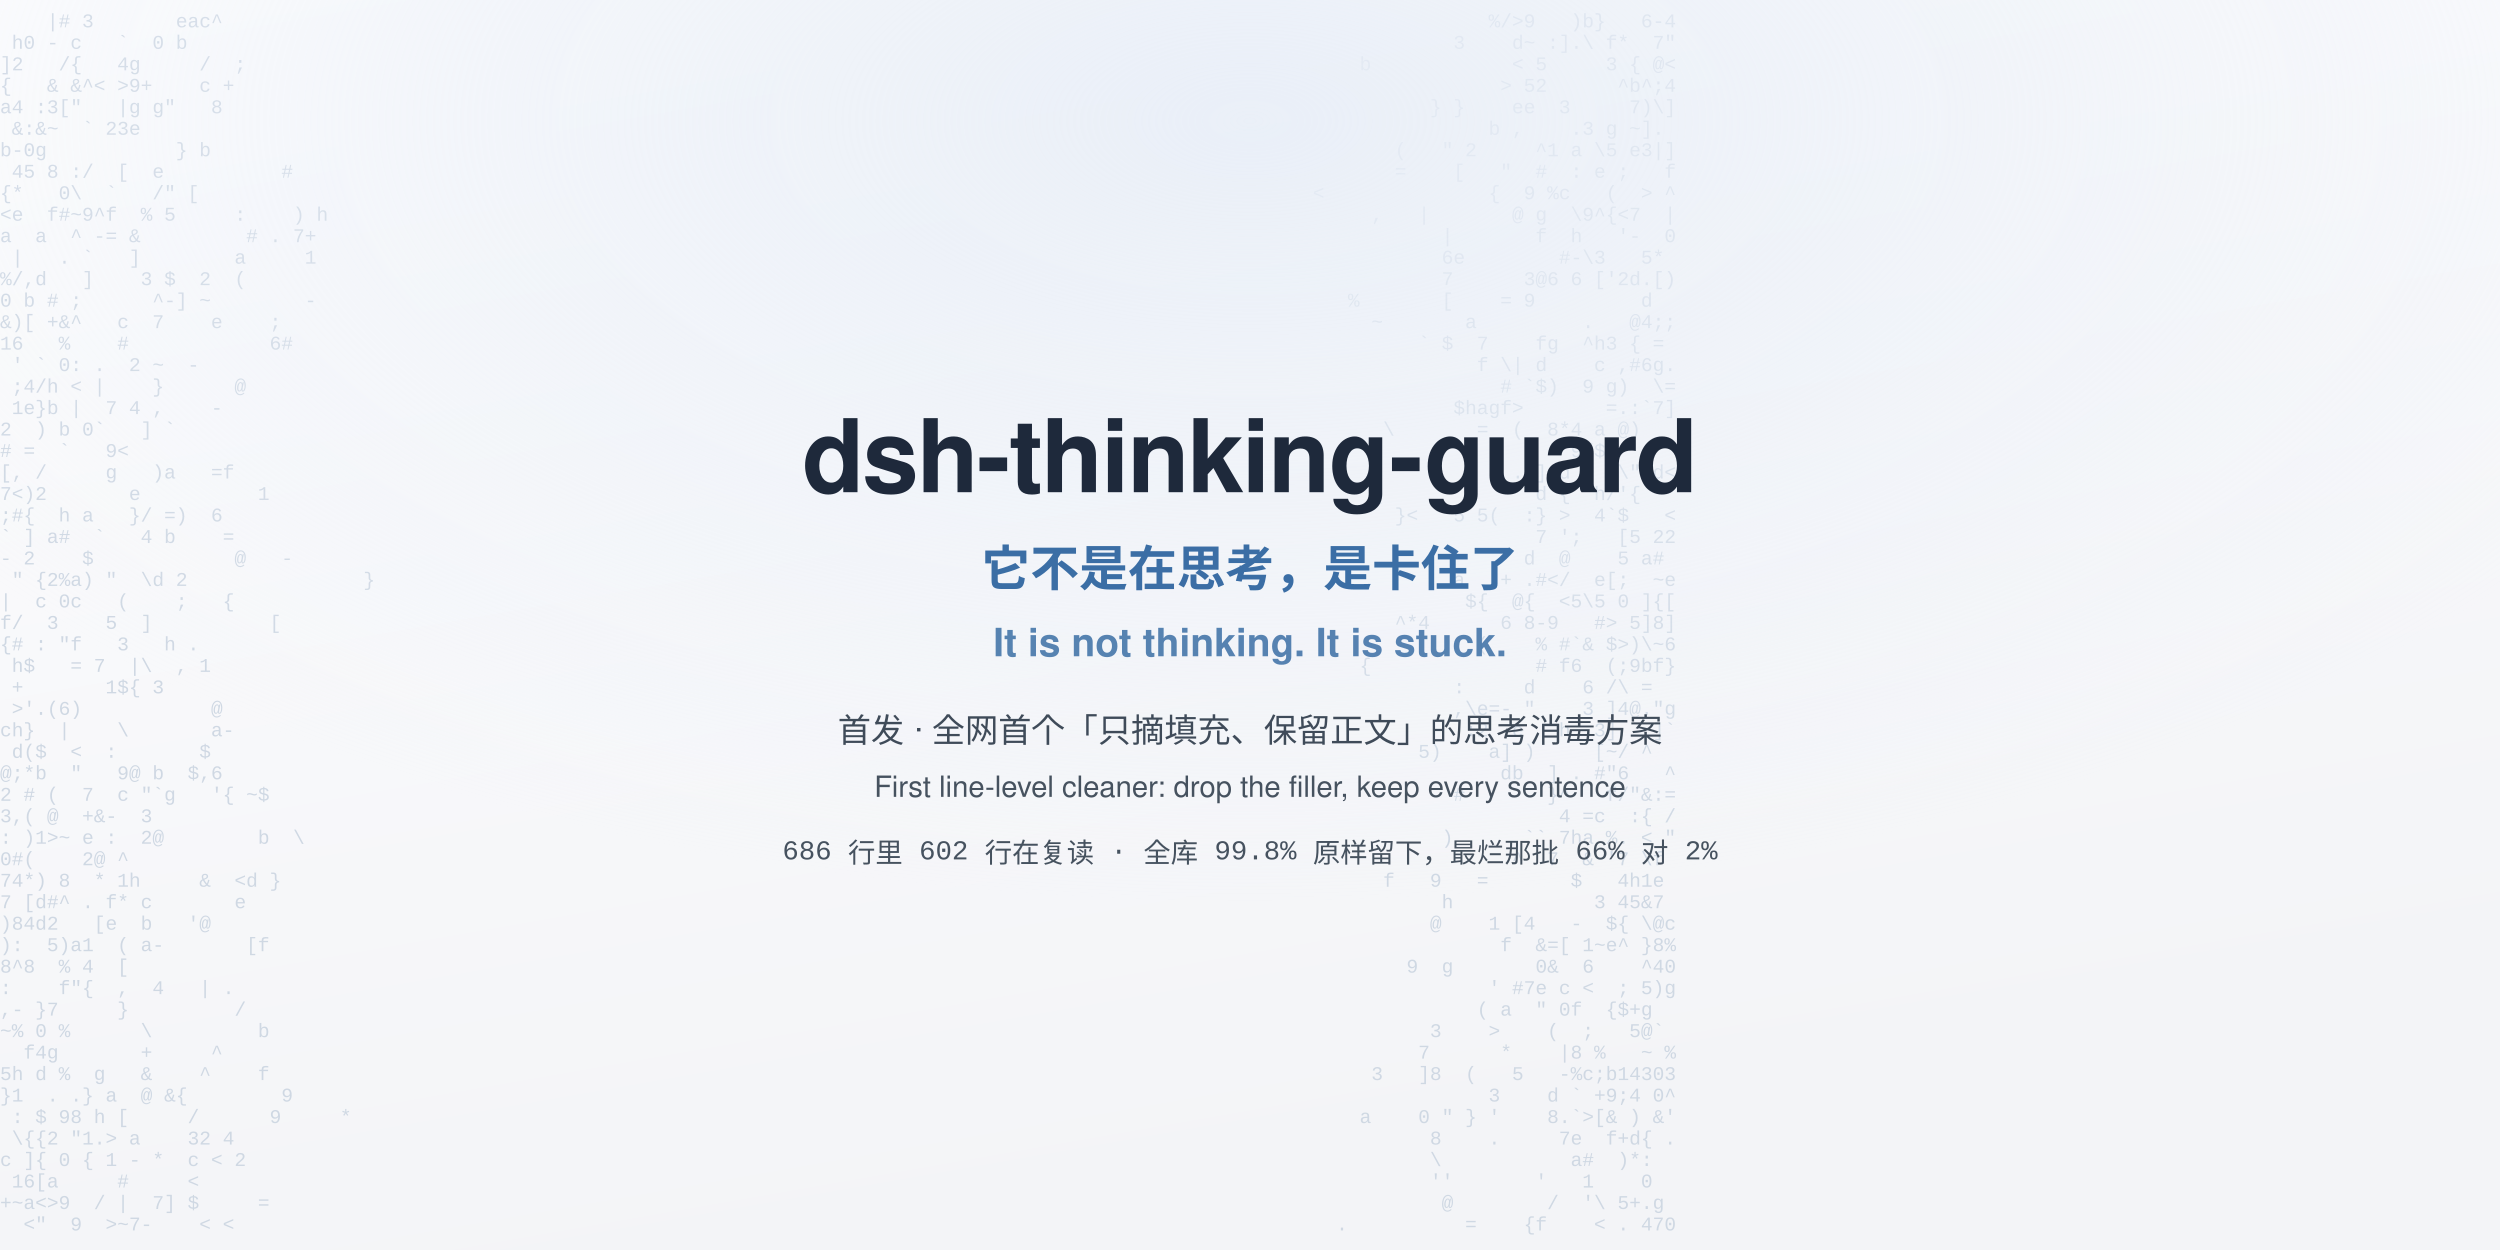
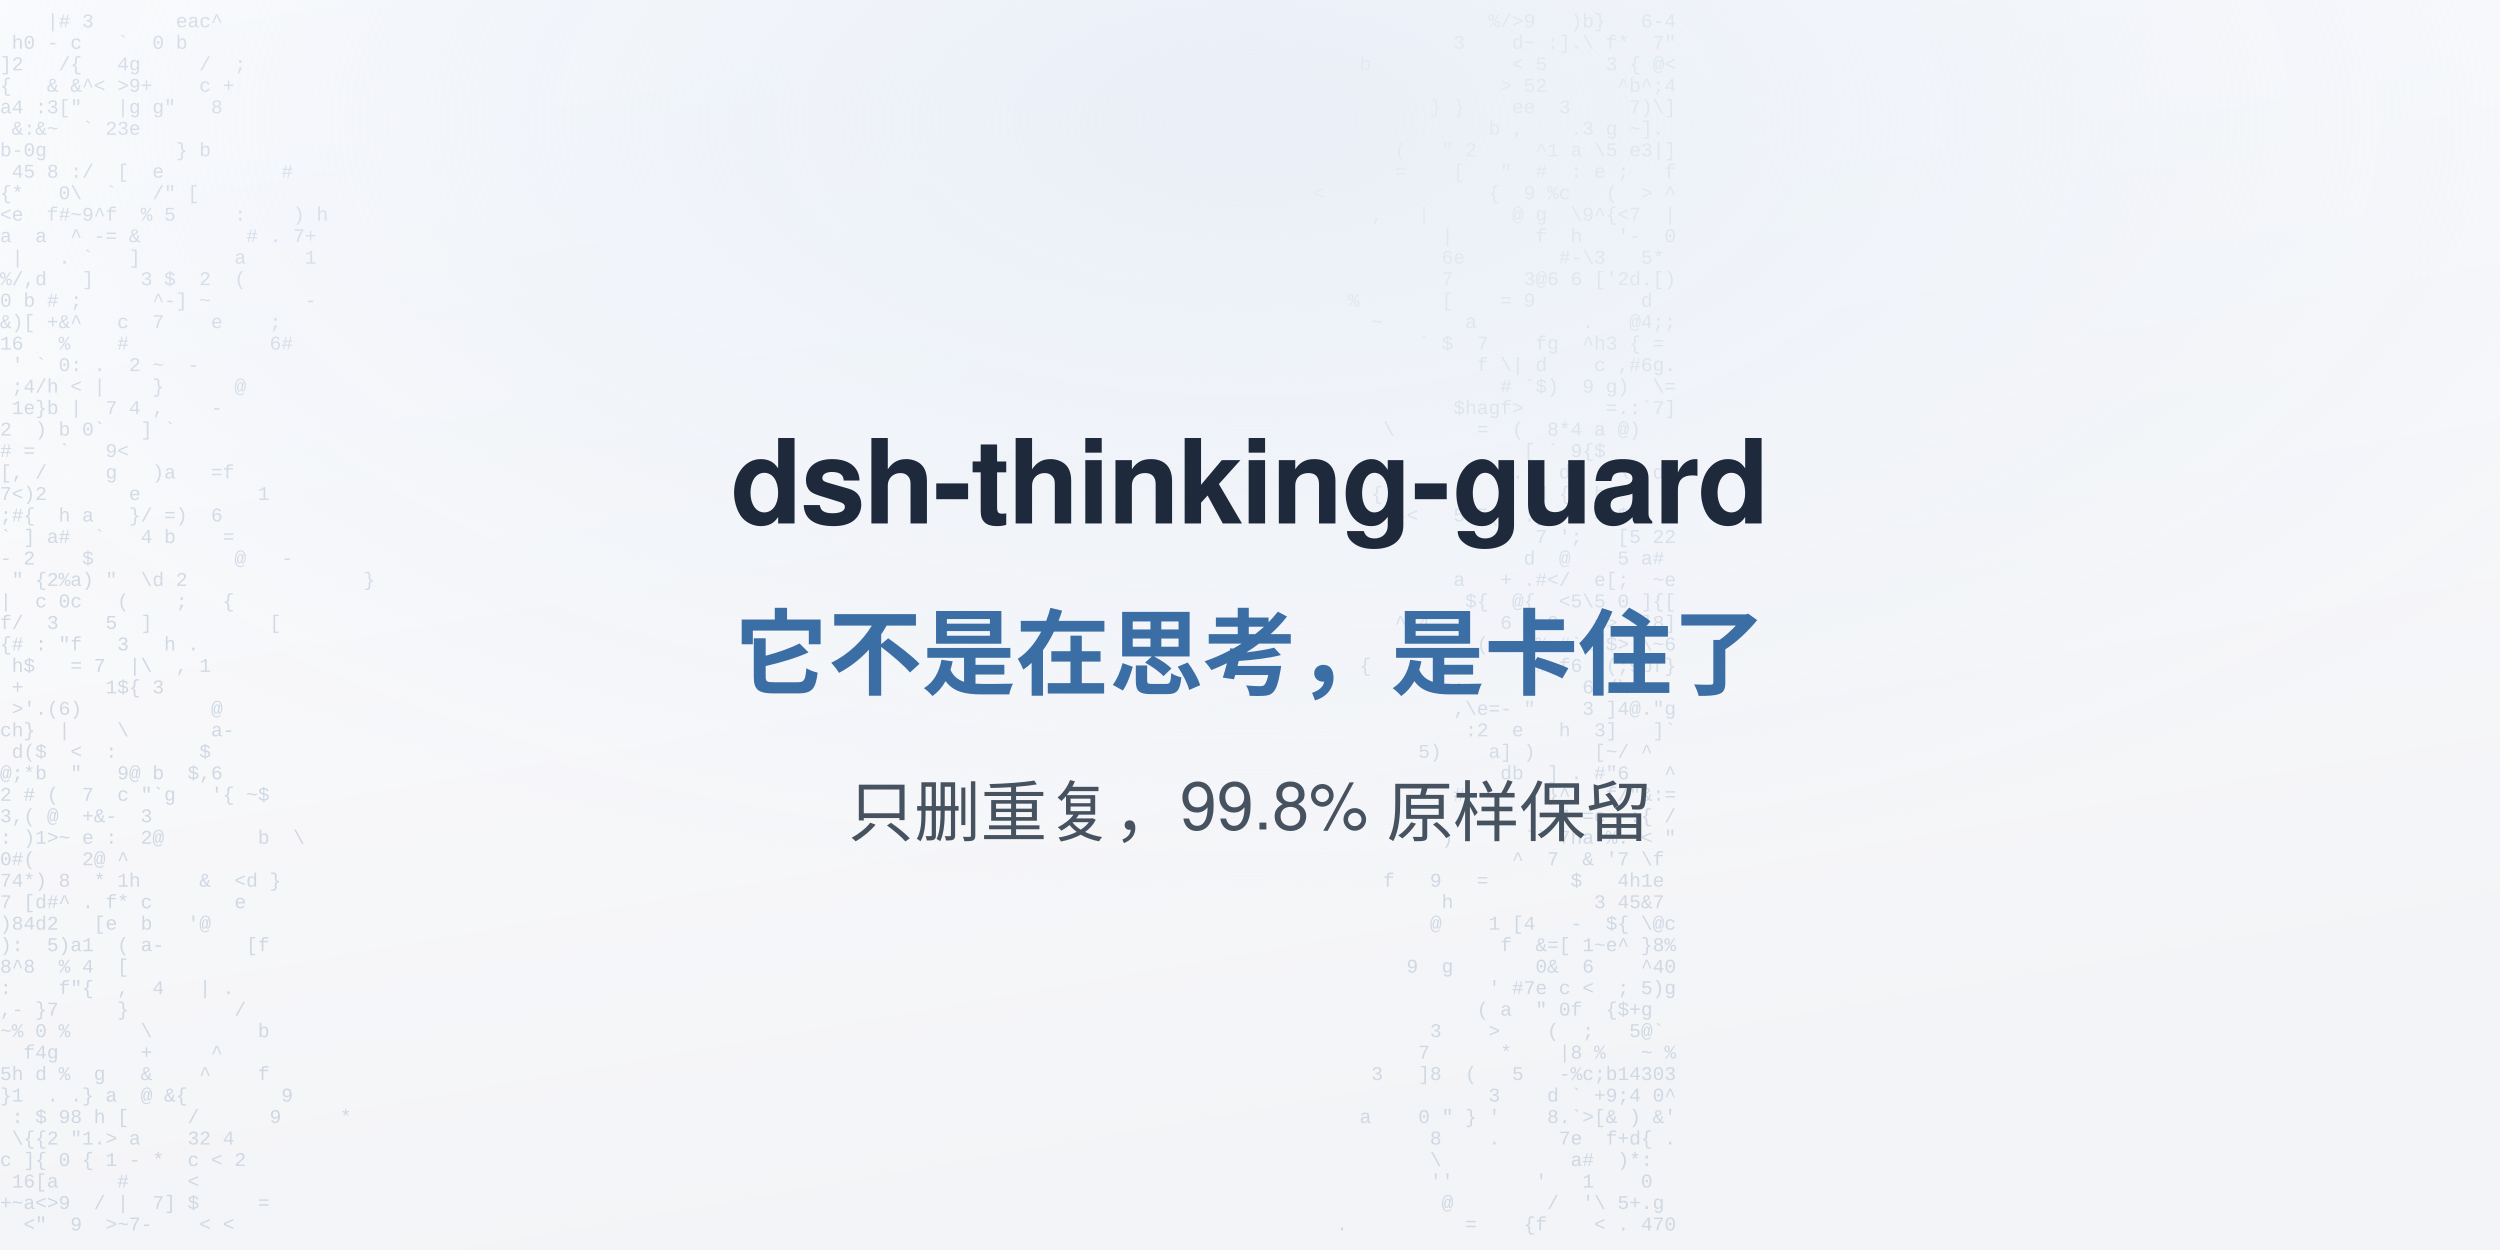
<svg xmlns="http://www.w3.org/2000/svg" viewBox="0 0 1280 640" width="1280" height="640" role="img" aria-label="dsh-thinking-guard">
  <style>
    text { font-family: 'PingFang SC','Hiragino Sans GB','Microsoft YaHei','Noto Sans SC',Helvetica,Arial,sans-serif; }
    .noise { font-family: ui-monospace,Menlo,Consolas,'Courier New',monospace; font-size: 10px; fill: #cfd8e3; white-space: pre; }
-     .name { font-size: 52px; font-weight: 800; fill: #1e293b; letter-spacing: -1px; }
-     .hook { font-size: 25px; font-weight: 700; fill: #3b6ea5; }
+     .name { font-size: 60px; font-weight: 800; fill: #1e293b; letter-spacing: -1px; }
+     .hook { font-size: 48px; font-weight: 700; fill: #3b6ea5; }
    .hookEn { font-size: 20px; font-weight: 600; fill: #3b6ea5; opacity: 0.85; }
    .claim { font-size: 17px; fill: #3f4b59; }
    .claimEn { font-size: 15px; fill: #46525f; }
-     .stat { font-size: 14px; fill: #46525f; font-family: ui-monospace,Menlo,Consolas,'Courier New',monospace; }
+     .stat { font-size: 34px; fill: #46525f; }
  </style>
  <defs>
    <linearGradient id="bg" x1="0" y1="0" x2="0.35" y2="1">
      <stop offset="0" stop-color="#FDFDFE" />
      <stop offset="1" stop-color="#F3F4F7" />
    </linearGradient>
    <radialGradient id="glow" cx="0.5" cy="0.10" r="0.62">
      <stop offset="0" stop-color="#e8eef7" stop-opacity="0.9" />
      <stop offset="1" stop-color="#e8eef7" stop-opacity="0" />
    </radialGradient>
  </defs>
  <rect width="1280" height="640" fill="url(#bg)" />
  <text x="0" y="14" class="noise" xml:space="preserve" textLength="1280" lengthAdjust="spacing">    |# 3       eac^                                                                                                            %/&gt;9   )b}   6-4</text>
  <text x="0" y="25" class="noise" xml:space="preserve" textLength="1280" lengthAdjust="spacing"> h0 - c   `  0 b                                                                                                            3    d~ :].\ f*  7"</text>
  <text x="0" y="36" class="noise" xml:space="preserve" textLength="1280" lengthAdjust="spacing">]2   /{   4g     /  ;                                                                                               b            &lt; 5     3 { @&lt;</text>
  <text x="0" y="47" class="noise" xml:space="preserve" textLength="1280" lengthAdjust="spacing">{   &amp; &amp;^&lt; &gt;9+    c +                                                                                                            &gt; 52      ^b^;4</text>
  <text x="0" y="58" class="noise" xml:space="preserve" textLength="1280" lengthAdjust="spacing">a4 :3["   |g g"   8                                                                                                       } }    ee  3     7)\]</text>
  <text x="0" y="69" class="noise" xml:space="preserve" textLength="1280" lengthAdjust="spacing"> &amp;:&amp;~  ` 23e                                                                                                                   b ,    .3 g ~]. </text>
  <text x="0" y="80" class="noise" xml:space="preserve" textLength="1280" lengthAdjust="spacing">b-0g           } b                                                                                                     (   " 2     ^1 a \5 e3|]</text>
  <text x="0" y="91" class="noise" xml:space="preserve" textLength="1280" lengthAdjust="spacing"> 45 8 :/  [  e          #                                                                                              =    [   "  #  : e ;   f</text>
  <text x="0" y="102" class="noise" xml:space="preserve" textLength="1280" lengthAdjust="spacing">{*   0\  `   /" [                                                                                               &lt;              {  9 %c   (  &gt; ^</text>
  <text x="0" y="113" class="noise" xml:space="preserve" textLength="1280" lengthAdjust="spacing">&lt;e  f#~9^f  % 5     :    ) h                                                                                         ,   |       @ g  \9^{&lt;7  |</text>
  <text x="0" y="124" class="noise" xml:space="preserve" textLength="1280" lengthAdjust="spacing">a  a  ^ -= &amp;         # . 7+                                                                                                |       f  h   '-  0</text>
  <text x="0" y="135" class="noise" xml:space="preserve" textLength="1280" lengthAdjust="spacing"> |   . `   ]        a     1                                                                                                6e        #-\3   5* </text>
  <text x="0" y="146" class="noise" xml:space="preserve" textLength="1280" lengthAdjust="spacing">%/,d   ]    3 $  2  (                                                                                                      7      3@6 6 ['2d.[)</text>
  <text x="0" y="157" class="noise" xml:space="preserve" textLength="1280" lengthAdjust="spacing">0 b # ;      ^-] ~        -                                                                                        %       [    = 9         d  </text>
  <text x="0" y="168" class="noise" xml:space="preserve" textLength="1280" lengthAdjust="spacing">&amp;)[ +&amp;^   c  7    e    ;                                                                                             ~       a         .   @4;;</text>
  <text x="0" y="179" class="noise" xml:space="preserve" textLength="1280" lengthAdjust="spacing">16   %    #            6#                                                                                                ` $  7    fg  ^h3 { = </text>
  <text x="0" y="190" class="noise" xml:space="preserve" textLength="1280" lengthAdjust="spacing"> ' ` 0: .  2 ~  -                                                                                                             f \| d    c ,#6g.</text>
  <text x="0" y="201" class="noise" xml:space="preserve" textLength="1280" lengthAdjust="spacing"> ;4/h &lt; |    }      @                                                                                                           # `$)  9 g)  \=</text>
  <text x="0" y="212" class="noise" xml:space="preserve" textLength="1280" lengthAdjust="spacing"> 1e}b |  7 4 ,    -                                                                                                         $hagf&gt;       =.:`7]</text>
  <text x="0" y="223" class="noise" xml:space="preserve" textLength="1280" lengthAdjust="spacing">2  ) b 0`   ] `                                                                                                       \       =  (  8*4 a @)   </text>
  <text x="0" y="234" class="noise" xml:space="preserve" textLength="1280" lengthAdjust="spacing"># =  `   9&lt;                                                                                                                       [ ` 9{$      </text>
  <text x="0" y="245" class="noise" xml:space="preserve" textLength="1280" lengthAdjust="spacing">[, /     g   )a   =f                                                                                                         /   . ] d    \" d&lt;</text>
  <text x="0" y="256" class="noise" xml:space="preserve" textLength="1280" lengthAdjust="spacing">7&lt;)2       e          1                                                                                              {             d {  h/'{   </text>
  <text x="0" y="267" class="noise" xml:space="preserve" textLength="1280" lengthAdjust="spacing">;#{  h a   }/ =)  6                                                                                                    }&lt;   5 5(  :} &gt;  4`$   &lt;</text>
  <text x="0" y="278" class="noise" xml:space="preserve" textLength="1280" lengthAdjust="spacing">` ] a#  `   4 b    =                                                                                                               7 ';   [5 22</text>
  <text x="0" y="289" class="noise" xml:space="preserve" textLength="1280" lengthAdjust="spacing">- 2    $            @   -                                                                                                         d  @    5 a# </text>
  <text x="0" y="300" class="noise" xml:space="preserve" textLength="1280" lengthAdjust="spacing"> " {2%a) "  \d 2               }                                                                                            a   + .#&lt;/  e[;  ~e</text>
  <text x="0" y="311" class="noise" xml:space="preserve" textLength="1280" lengthAdjust="spacing">|  c 0c   (    ;   {                                                                                                         ${  @{  &lt;5\5 0 ]{[</text>
  <text x="0" y="322" class="noise" xml:space="preserve" textLength="1280" lengthAdjust="spacing">f/  3    5  ]          [                                                                                               ^*4      6 8-9   #&gt; 5]8]</text>
  <text x="0" y="333" class="noise" xml:space="preserve" textLength="1280" lengthAdjust="spacing">{# : "f   3   h .                                                                                                             (    % #`&amp; $&gt;)\~6</text>
  <text x="0" y="344" class="noise" xml:space="preserve" textLength="1280" lengthAdjust="spacing"> h$   = 7  |\  , 1                                                                                                  {              # f6  (;9bf}</text>
  <text x="0" y="355" class="noise" xml:space="preserve" textLength="1280" lengthAdjust="spacing"> +       1${ 3                                                                                                              :     d    6 /\ =  </text>
  <text x="0" y="366" class="noise" xml:space="preserve" textLength="1280" lengthAdjust="spacing"> &gt;'.(6)           @                                                                                                         ,\e=- "    3 ]4@."g</text>
  <text x="0" y="377" class="noise" xml:space="preserve" textLength="1280" lengthAdjust="spacing">ch}  |    \       a-                                                                                                         :2  e   h  3]   ]`</text>
  <text x="0" y="388" class="noise" xml:space="preserve" textLength="1280" lengthAdjust="spacing"> d($  &lt;  :       $                                                                                                       5)    a] )     [~/ ^  </text>
  <text x="0" y="399" class="noise" xml:space="preserve" textLength="1280" lengthAdjust="spacing">@;*b  "   9@ b  $,6                                                                                                             db  ] . #"6   ^</text>
  <text x="0" y="410" class="noise" xml:space="preserve" textLength="1280" lengthAdjust="spacing">2 # (  7  c "`g   '{ ~$                                                                                                     #       }^   f/"&amp;:=</text>
  <text x="0" y="421" class="noise" xml:space="preserve" textLength="1280" lengthAdjust="spacing">3,( @  +&amp;-  3                                                                                                                        4 =c  :{ /</text>
  <text x="0" y="432" class="noise" xml:space="preserve" textLength="1280" lengthAdjust="spacing">: )1&gt;~ e :  2@        b  \                                                                                                 )      `` 7ha %. &lt; "</text>
  <text x="0" y="443" class="noise" xml:space="preserve" textLength="1280" lengthAdjust="spacing">0#(    2@ ^                                                                                                                      ^  7  &amp; '7 \f </text>
  <text x="0" y="454" class="noise" xml:space="preserve" textLength="1280" lengthAdjust="spacing">74*) 8  * 1h     &amp;  &lt;d }                                                                                              f   9   =       $   4h1e </text>
  <text x="0" y="465" class="noise" xml:space="preserve" textLength="1280" lengthAdjust="spacing">7 [d#^ . f* c       e                                                                                                      h            3 45&amp;7 </text>
  <text x="0" y="476" class="noise" xml:space="preserve" textLength="1280" lengthAdjust="spacing">)84d2   [e  b   '@                                                                                                        @    1 [4   -  ${ \@c</text>
  <text x="0" y="487" class="noise" xml:space="preserve" textLength="1280" lengthAdjust="spacing">):  5)a1  ( a-       [f                                                                                                         f  &amp;=[ 1~e^ }8%</text>
  <text x="0" y="498" class="noise" xml:space="preserve" textLength="1280" lengthAdjust="spacing">8^8  % 4  [                                                                                                             9  g       0&amp;  6    ^40</text>
  <text x="0" y="509" class="noise" xml:space="preserve" textLength="1280" lengthAdjust="spacing">:    f"{  ,  4   | .                                                                                                           ' #7e c &lt;  ; 5)g</text>
  <text x="0" y="520" class="noise" xml:space="preserve" textLength="1280" lengthAdjust="spacing">,- }7     }         /                                                                                                         ( a  " 0f  {$+g  </text>
  <text x="0" y="531" class="noise" xml:space="preserve" textLength="1280" lengthAdjust="spacing">~% 0 %      \         b                                                                                                   3    &gt;    (  ;   5@` </text>
  <text x="0" y="542" class="noise" xml:space="preserve" textLength="1280" lengthAdjust="spacing">  f4g       +     ^                                                                                                      7      *    |8 %   ~ %</text>
  <text x="0" y="553" class="noise" xml:space="preserve" textLength="1280" lengthAdjust="spacing">5h d %  g   &amp;    ^    f                                                                                              3   ]8  (   5   -%c;b14303</text>
  <text x="0" y="564" class="noise" xml:space="preserve" textLength="1280" lengthAdjust="spacing">}1  . .} a  @ &amp;{        9                                                                                                      3    d ` +9;4 0^</text>
  <text x="0" y="575" class="noise" xml:space="preserve" textLength="1280" lengthAdjust="spacing"> : $ 98 h [     /      9     *                                                                                      a    0 " } '    8.`&gt;[&amp; ) &amp;'</text>
  <text x="0" y="586" class="noise" xml:space="preserve" textLength="1280" lengthAdjust="spacing"> \{{2 "1.&gt; a    32 4                                                                                                      8    .     7e  f+d{ .</text>
  <text x="0" y="597" class="noise" xml:space="preserve" textLength="1280" lengthAdjust="spacing">c ]{ 0 { 1 - *  c &lt; 2                                                                                                     \           a#  )*:  </text>
  <text x="0" y="608" class="noise" xml:space="preserve" textLength="1280" lengthAdjust="spacing"> 16[a     #     &lt;                                                                                                         ''       '   1    0  </text>
  <text x="0" y="619" class="noise" xml:space="preserve" textLength="1280" lengthAdjust="spacing">+~a&lt;&gt;9  / |  7] $     =                                                                                                    @        /  '\ 5+.g </text>
  <text x="0" y="630" class="noise" xml:space="preserve" textLength="1280" lengthAdjust="spacing">  &lt;"  9  &gt;~7-    &lt; &lt;                                                                                              .          =    {f    &lt; . 470</text>
  <rect width="1280" height="640" fill="url(#glow)" />
-   <text x="640" y="252" text-anchor="middle" class="name">dsh-thinking-guard</text>
-   <text x="640" y="300" text-anchor="middle" class="hook">它不是在思考，是卡住了</text>
-   <text x="640" y="336" text-anchor="middle" class="hookEn">It is not thinking. It is stuck.</text>
-   <text x="640" y="380" text-anchor="middle" class="claim">首发 · 全网首个「只摘填充、保留正文」的思考消毒方案</text>
-   <text x="640" y="408" text-anchor="middle" class="claimEn">First line-level cleaner: drop the filler, keep every sentence</text>
-   <text x="640" y="440" text-anchor="middle" class="stat">686 行里 602 行在复读 · 全库 99.8% 原样留下，最烂那批 66% 对 2%</text>
+   <text x="640" y="268" text-anchor="middle" class="name">dsh-thinking-guard</text>
+   <text x="640" y="352" text-anchor="middle" class="hook">它不是在思考，是卡住了</text>
+   <text x="640" y="428" text-anchor="middle" class="stat">只删重复，99.8% 原样保留</text>
</svg>
